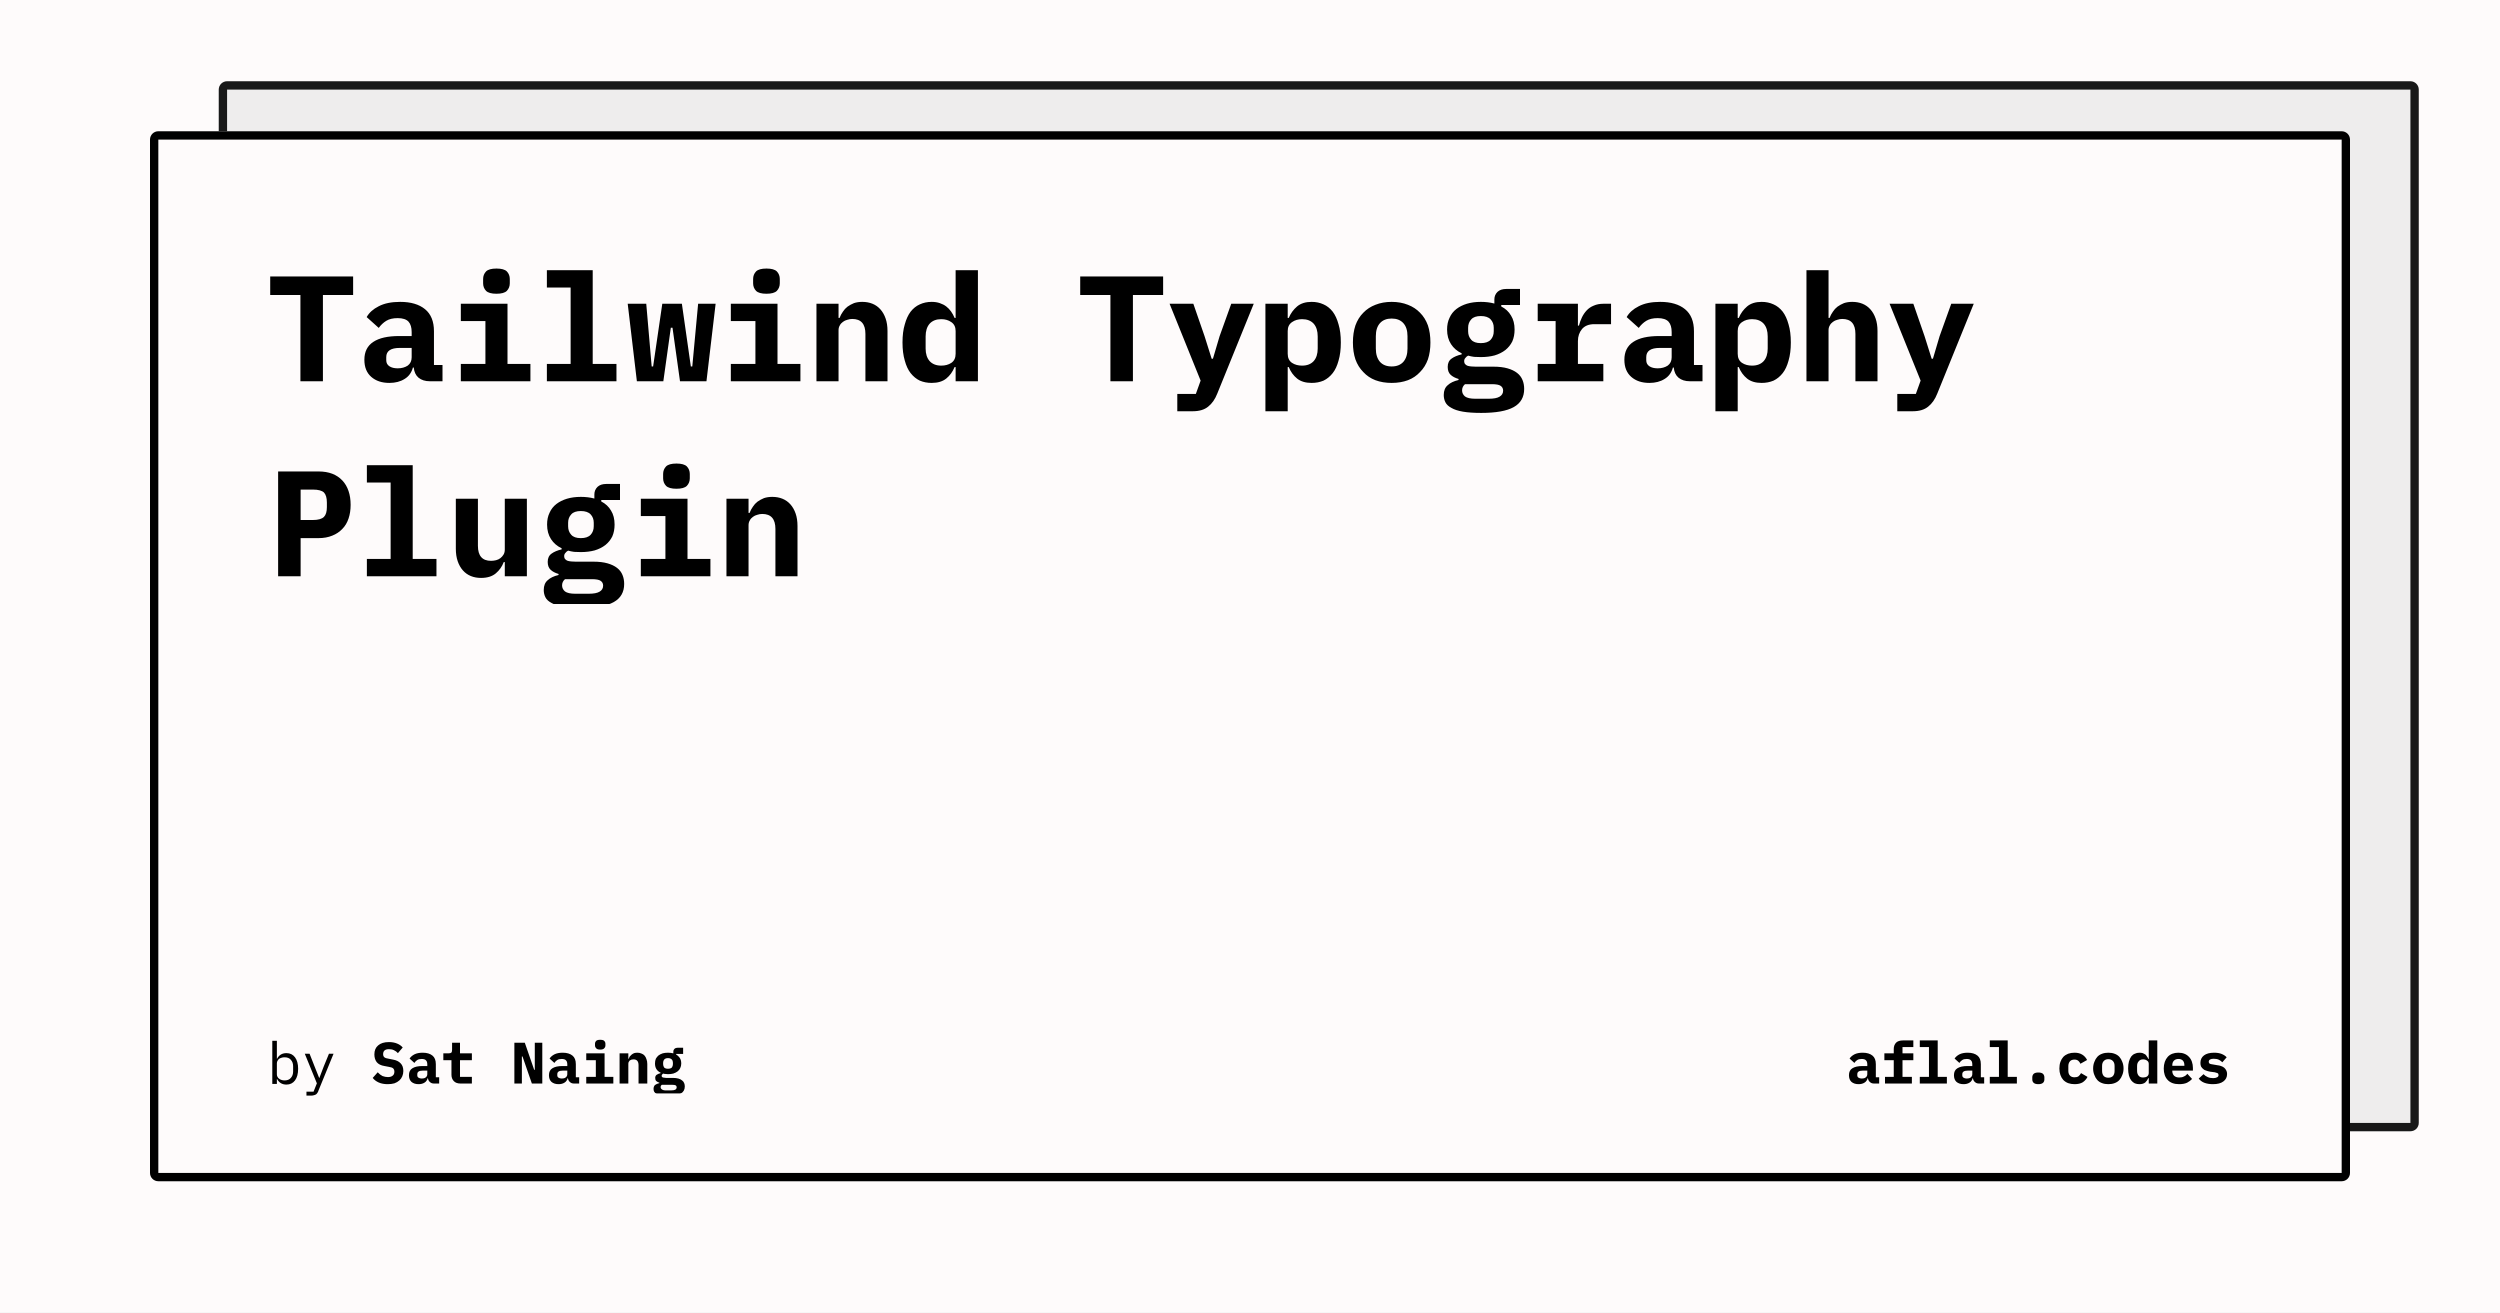
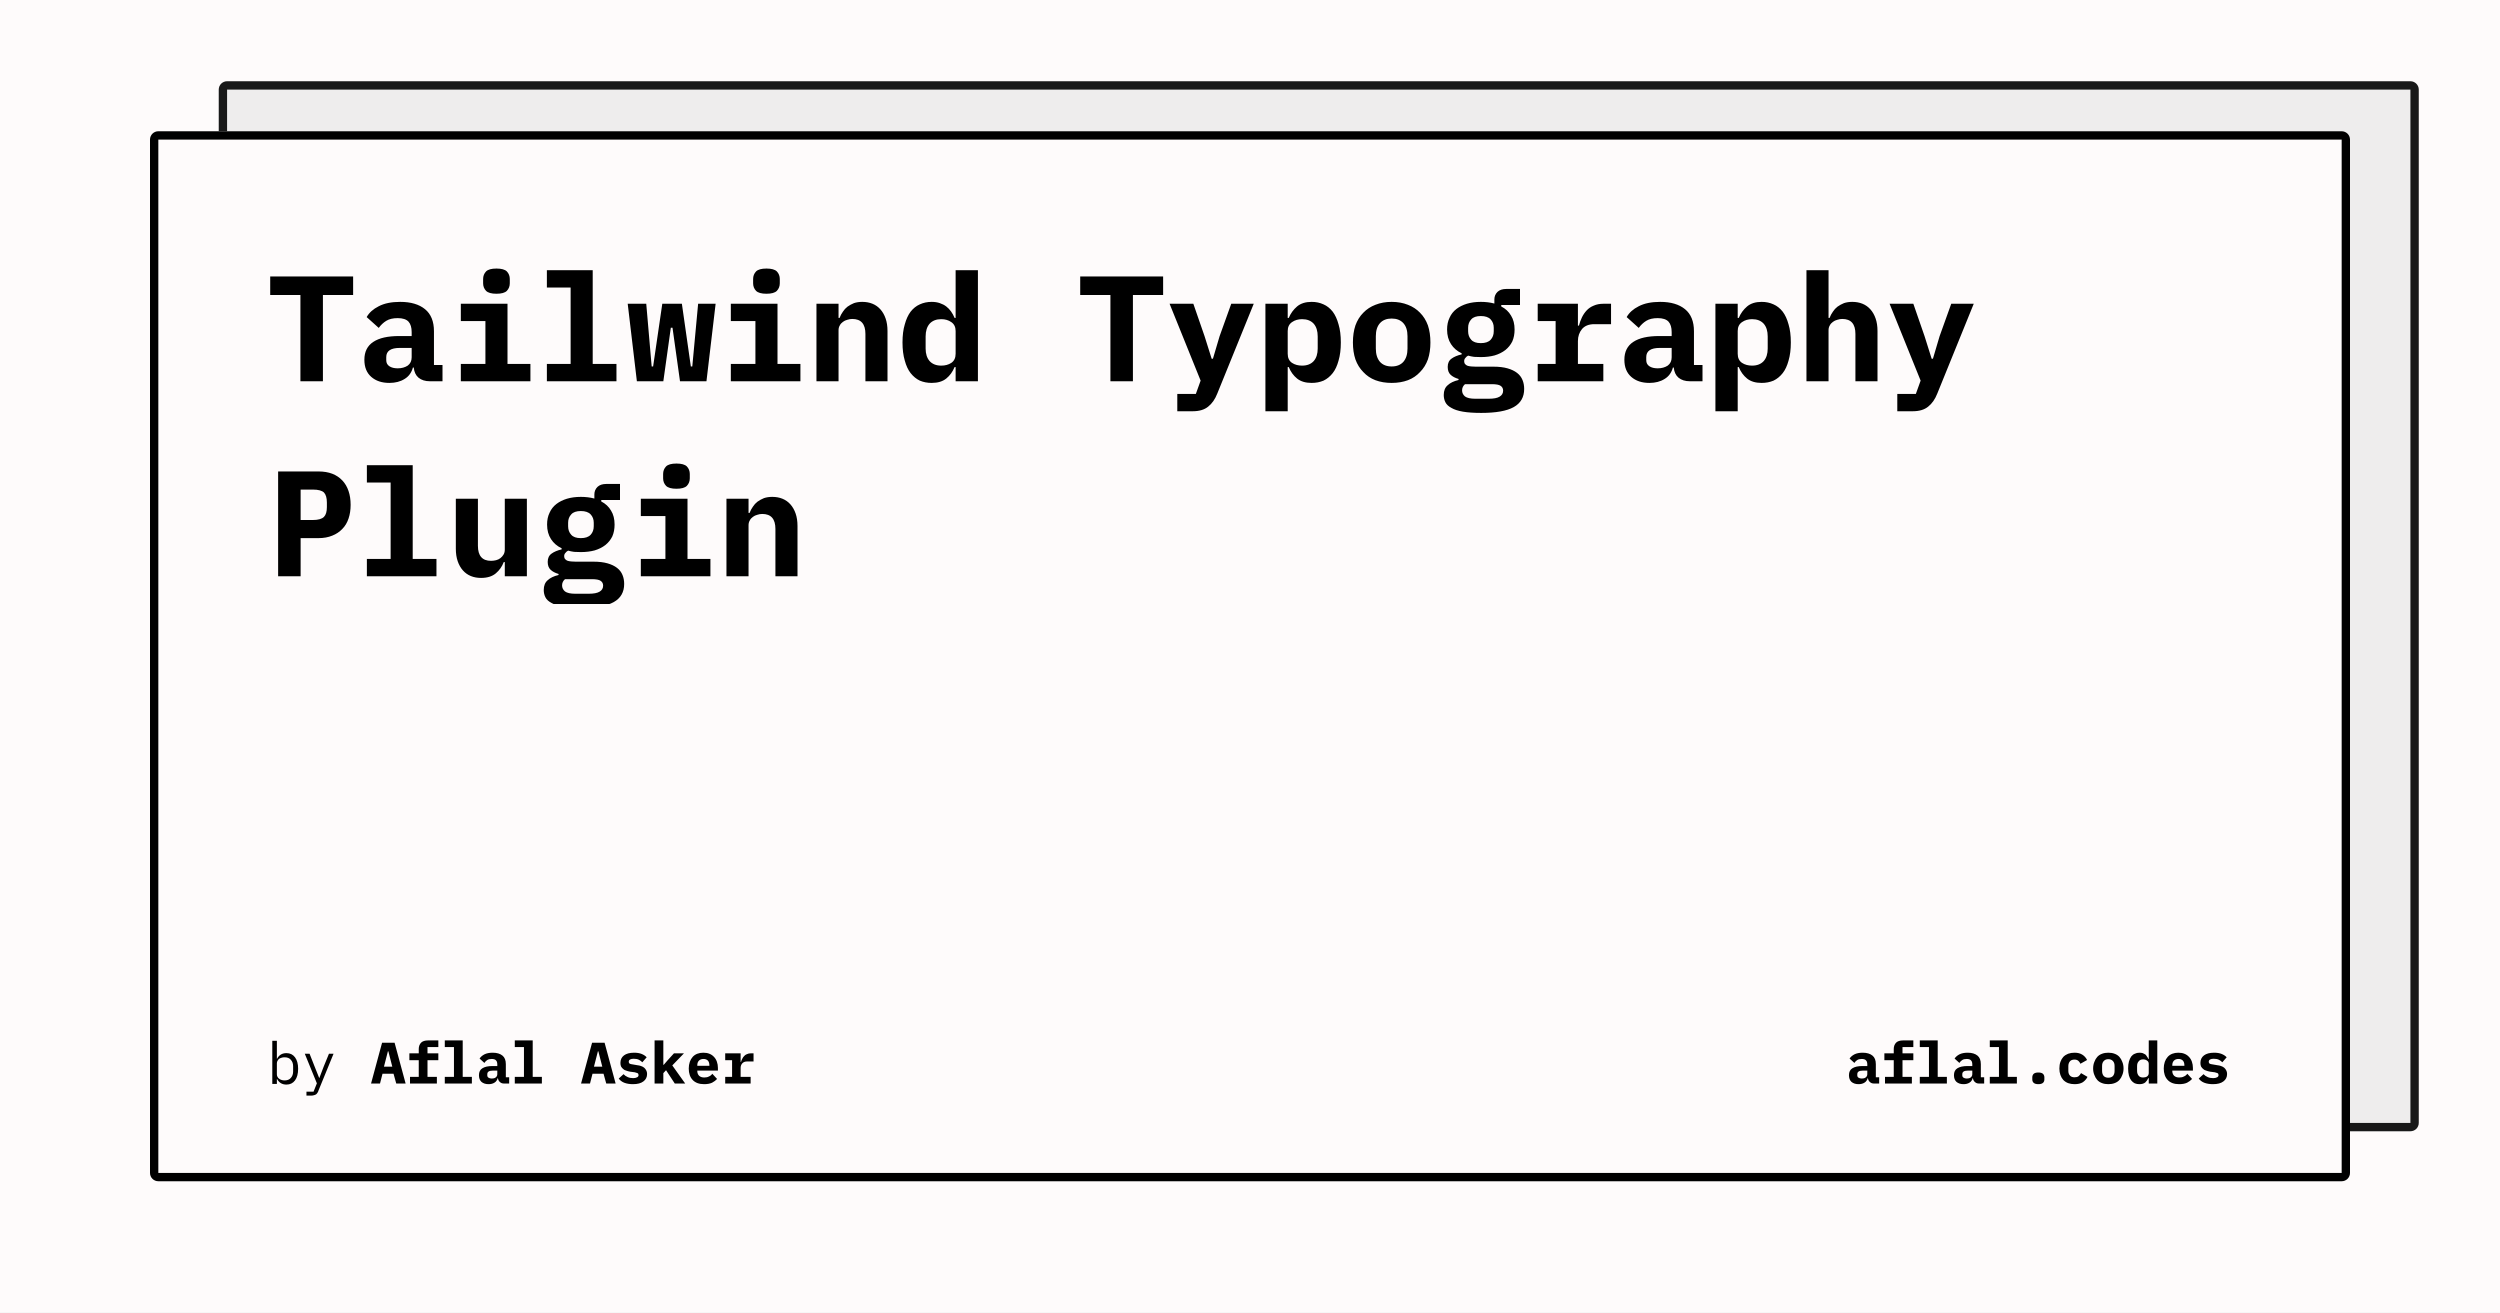
<svg xmlns="http://www.w3.org/2000/svg" width="1200" height="630" viewBox="0 0 1200 630">
  <rect x="0" y="0" width="1200" height="630" fill="#fefbfb" />
  <defs>
    <clipPath id="satori_bc-id-0">
      <path x="105" y="39" width="1056" height="504" d="M109,39 h1048 a4,4 0 0 1 4,4 v496 a4,4 0 0 1 -4,4 h-1048 a4,4 0 0 1 -4,-4 v-496 a4,4 0 0 1 4,-4" />
    </clipPath>
  </defs>
  <g opacity="0.9">
    <path x="105" y="39" width="1056" height="504" fill="#ecebeb" d="M109,39 h1048 a4,4 0 0 1 4,4 v496 a4,4 0 0 1 -4,4 h-1048 a4,4 0 0 1 -4,-4 v-496 a4,4 0 0 1 4,-4" />
    <path width="1056" height="504" clip-path="url(#satori_bc-id-0)" fill="none" stroke="#000" stroke-width="8" d="M106.172,40.172 A4,4 0 0 1 109,39 h1048 a4,4 0 0 1 4,4 v496 a4,4 0 0 1 -4,4 h-1048 a4,4 0 0 1 -4,-4 v-496 A4,4 0 0 1 106.172,40.172" />
  </g>
  <defs>
    <clipPath id="satori_bc-id-1">
      <path x="72" y="63" width="1056" height="504" d="M76,63 h1048 a4,4 0 0 1 4,4 v496 a4,4 0 0 1 -4,4 h-1048 a4,4 0 0 1 -4,-4 v-496 a4,4 0 0 1 4,-4" />
    </clipPath>
  </defs>
  <path x="72" y="63" width="1056" height="504" fill="#fefbfb" d="M76,63 h1048 a4,4 0 0 1 4,4 v496 a4,4 0 0 1 -4,4 h-1048 a4,4 0 0 1 -4,-4 v-496 a4,4 0 0 1 4,-4" />
  <path width="1056" height="504" clip-path="url(#satori_bc-id-1)" fill="none" stroke="#000" stroke-width="8" d="M73.172,64.172 A4,4 0 0 1 76,63 h1048 a4,4 0 0 1 4,4 v496 a4,4 0 0 1 -4,4 h-1048 a4,4 0 0 1 -4,-4 v-496 A4,4 0 0 1 73.172,64.172" />
  <clipPath id="satori_cp-id-1-0-0">
    <rect x="128" y="103" width="944" height="187" />
  </clipPath>
  <mask id="satori_om-id-1-0-0">
    <rect x="128" y="103" width="944" height="187" fill="#fff" />
  </mask>
  <path fill="black" d="M169.5 141.6L155 141.6L155 183.0L144.2 183.0L144.2 141.6L129.7 141.6L129.7 132.7L169.5 132.7L169.5 141.6ZM212.4 183.0L206.3 183.0Q203.0 183.0 200.9 181.3Q198.9 179.6 198.6 176.4L198.6 176.4L198.2 176.4Q197.2 180.1 194.2 181.9Q191.2 183.8 186.9 183.8L186.9 183.8Q181.5 183.8 178.2 180.9Q174.9 178.0 174.9 172.7L174.9 172.7Q174.9 166.9 179.2 164.1Q183.4 161.3 191.6 161.3L191.6 161.3L197.6 161.3L197.6 159.4Q197.6 156.1 196.1 154.4Q194.5 152.7 190.9 152.7L190.9 152.7Q187.5 152.7 185.4 154.0Q183.3 155.3 181.8 157.4L181.8 157.4L176.0 152.2Q177.8 149.0 181.8 147.0Q185.8 144.9 192.1 144.9L192.1 144.9Q199.7 144.9 204.0 148.4Q208.3 151.9 208.3 159.0L208.3 159.0L208.3 175.2L212.4 175.2L212.4 183.0ZM190.9 176.8L190.9 176.8Q193.7 176.8 195.7 175.5Q197.6 174.1 197.6 171.5L197.6 171.5L197.6 167.0L191.9 167.0Q185.4 167.0 185.4 171.4L185.4 171.4L185.4 172.9Q185.4 174.8 186.9 175.8Q188.4 176.8 190.9 176.8ZM238.3 141.0L238.3 141.0Q234.7 141.0 233.3 139.6Q231.9 138.1 231.9 136.0L231.9 136.0L231.9 133.9Q231.9 131.8 233.3 130.3Q234.7 128.9 238.3 128.9L238.3 128.9Q241.9 128.9 243.3 130.3Q244.7 131.8 244.7 133.9L244.7 133.9L244.7 136.0Q244.7 138.1 243.3 139.6Q241.9 141.0 238.3 141.0ZM221.2 183.0L221.2 174.7L233.0 174.7L233.0 154.1L221.2 154.1L221.2 145.8L243.6 145.8L243.6 174.7L254.6 174.7L254.6 183.0L221.2 183.0ZM262.5 183.0L262.5 174.7L273.9 174.7L273.9 138.0L262.5 138.0L262.5 129.7L284.5 129.7L284.5 174.7L295.9 174.7L295.9 183.0L262.5 183.0ZM305.7 183.0L301.3 145.8L310.2 145.8L312.8 175.9L313.5 175.9L317.9 145.8L327.3 145.8L331.6 175.9L332.3 175.9L335.1 145.8L343.5 145.8L339.1 183.0L326.4 183.0L322.8 157.3L322.0 157.3L318.4 183.0L305.7 183.0ZM367.9 141.0L367.9 141.0Q364.3 141.0 362.9 139.6Q361.5 138.1 361.5 136.0L361.5 136.0L361.5 133.9Q361.5 131.8 362.9 130.3Q364.3 128.9 367.9 128.9L367.9 128.9Q371.5 128.9 372.9 130.3Q374.3 131.8 374.3 133.9L374.3 133.9L374.3 136.0Q374.3 138.1 372.9 139.6Q371.5 141.0 367.9 141.0ZM350.8 183.0L350.8 174.7L362.6 174.7L362.6 154.1L350.8 154.1L350.8 145.8L373.2 145.8L373.2 174.7L384.2 174.7L384.2 183.0L350.8 183.0ZM402.5 183.0L391.9 183.0L391.9 145.8L402.5 145.8L402.5 152.6L403.0 152.6Q403.6 151.0 404.6 149.6Q405.5 148.2 406.8 147.2Q408.2 146.2 409.9 145.5Q411.7 144.9 413.9 144.9L413.9 144.9Q416.6 144.9 418.8 145.8Q421.0 146.7 422.6 148.5Q424.2 150.3 425.1 152.9Q426.0 155.5 426.0 158.9L426.0 158.9L426.0 183.0L415.4 183.0L415.4 160.3Q415.4 153.1 409.1 153.1L409.1 153.1Q407.9 153.1 406.7 153.5Q405.5 153.8 404.6 154.5Q403.6 155.2 403.1 156.2Q402.5 157.2 402.5 158.5L402.5 158.5L402.5 183.0ZM458.7 183.0L458.7 176.2L458.2 176.2Q456.8 179.6 454.2 181.7Q451.6 183.8 447.2 183.8L447.2 183.8Q444.1 183.8 441.5 182.7Q439.0 181.5 437.1 179.1Q435.3 176.8 434.3 173.1Q433.2 169.4 433.2 164.4L433.2 164.4Q433.2 159.3 434.3 155.7Q435.3 152.0 437.1 149.6Q439.0 147.2 441.5 146.1Q444.1 144.9 447.2 144.9L447.2 144.9Q449.4 144.9 451.1 145.5Q452.9 146.1 454.2 147.1Q455.5 148.1 456.5 149.5Q457.5 150.9 458.2 152.6L458.2 152.6L458.7 152.6L458.7 129.7L469.4 129.7L469.4 183.0L458.7 183.0ZM451.8 175.5L451.8 175.5Q454.6 175.5 456.6 174.2Q458.7 172.8 458.7 169.8L458.7 169.8L458.7 158.9Q458.7 156.0 456.6 154.6Q454.6 153.2 451.8 153.2L451.8 153.2Q448.2 153.2 446.2 155.4Q444.3 157.6 444.3 161.5L444.3 161.5L444.3 167.3Q444.3 171.1 446.2 173.3Q448.2 175.5 451.8 175.5Z M558.3 141.6L543.8 141.6L543.8 183.0L533 183.0L533 141.6L518.5 141.6L518.5 132.7L558.3 132.7L558.3 141.6ZM585.4 161.4L591.0 145.8L601.8 145.8L584.3 188.9Q582.7 193.0 579.9 195.2Q577.2 197.4 572.5 197.4L572.5 197.4L565.1 197.4L565.1 189.1L574.0 189.1L576.3 182.7L561.4 145.8L572.8 145.8L578.2 161.4L581.6 172.2L582.2 172.2L585.4 161.4ZM607.4 197.4L607.4 145.8L618.1 145.8L618.1 152.6L618.6 152.6Q620.0 149.3 622.6 147.1Q625.2 144.9 629.6 144.9L629.6 144.9Q632.7 144.9 635.3 146.1Q637.8 147.2 639.7 149.6Q641.5 152.0 642.5 155.7Q643.6 159.3 643.6 164.4L643.6 164.4Q643.6 169.4 642.5 173.1Q641.5 176.8 639.7 179.1Q637.8 181.5 635.3 182.7Q632.7 183.8 629.6 183.8L629.6 183.8Q625.2 183.8 622.6 181.7Q620.0 179.6 618.6 176.2L618.6 176.2L618.1 176.2L618.1 197.4L607.4 197.4ZM625.0 175.5L625.0 175.5Q628.6 175.5 630.6 173.3Q632.5 171.1 632.5 167.3L632.5 167.3L632.5 161.5Q632.5 157.6 630.6 155.4Q628.6 153.2 625.0 153.2L625.0 153.2Q622.2 153.2 620.2 154.6Q618.1 156.0 618.1 158.9L618.1 158.9L618.1 169.8Q618.1 172.8 620.2 174.2Q622.2 175.5 625.0 175.5ZM668.0 183.8L668.0 183.8Q663.7 183.8 660.2 182.5Q656.8 181.2 654.4 178.6Q651.9 176.1 650.6 172.5Q649.4 168.9 649.4 164.4L649.4 164.4Q649.4 159.8 650.6 156.2Q651.9 152.6 654.4 150.1Q656.8 147.6 660.2 146.3Q663.7 144.9 668.0 144.9L668.0 144.9Q672.3 144.9 675.8 146.3Q679.2 147.6 681.6 150.1Q684.1 152.6 685.4 156.2Q686.6 159.8 686.6 164.4L686.6 164.4Q686.6 168.9 685.4 172.5Q684.1 176.1 681.6 178.6Q679.2 181.2 675.8 182.5Q672.3 183.8 668.0 183.8ZM668.0 175.9L668.0 175.9Q671.6 175.9 673.6 173.7Q675.6 171.4 675.6 167.3L675.6 167.3L675.6 161.4Q675.6 157.3 673.6 155.1Q671.6 152.9 668.0 152.9L668.0 152.9Q664.4 152.9 662.4 155.1Q660.4 157.3 660.4 161.4L660.4 161.4L660.4 167.3Q660.4 171.4 662.4 173.7Q664.4 175.9 668.0 175.9ZM731.6 186.7L731.6 186.7Q731.6 192.6 726.6 195.4Q721.6 198.2 711.0 198.2L711.0 198.2Q705.7 198.2 702.2 197.6Q698.7 197.0 696.7 195.8Q694.6 194.7 693.8 193.1Q693.0 191.5 693.0 189.6L693.0 189.6Q693.0 186.5 694.9 184.9Q696.7 183.2 700.1 182.4L700.1 182.4L700.1 181.9Q697.7 181.2 696.3 179.9Q694.9 178.6 694.9 176.1L694.9 176.1Q694.9 173.4 696.8 172.1Q698.6 170.8 701.6 170.1L701.6 170.1L701.6 169.6Q698.3 168.0 696.5 165.2Q694.6 162.3 694.6 158.2L694.6 158.2Q694.6 154.9 695.8 152.5Q696.9 150.0 699.1 148.3Q701.2 146.7 704.1 145.8Q707.1 144.9 710.8 144.9L710.8 144.9Q714.3 144.9 717.3 145.7L717.3 145.7L717.3 143.7Q717.3 141.6 718.8 140.1Q720.3 138.7 723.0 138.7L723.0 138.7L729.6 138.7L729.6 146.4L720.6 146.4L720.6 147.1Q723.7 148.7 725.3 151.5Q727.0 154.2 727.0 158.2L727.0 158.2Q727.0 161.4 725.9 163.9Q724.7 166.3 722.6 168.0Q720.4 169.7 717.4 170.6Q714.4 171.4 710.8 171.4L710.8 171.4Q709.1 171.4 707.6 171.3Q706.1 171.1 704.7 170.7L704.7 170.7Q703.9 171.1 703.4 171.8Q702.8 172.4 702.8 173.4L702.8 173.4Q702.8 174.3 703.3 174.8Q703.7 175.3 704.5 175.6Q705.2 175.8 706.2 175.9Q707.2 176.0 708.3 176.0L708.3 176.0L716.8 176.0Q720.8 176.0 723.6 176.8Q726.4 177.6 728.2 179.0Q730.0 180.4 730.8 182.4Q731.6 184.3 731.6 186.7ZM721.5 187.5L721.5 187.5Q721.5 186.0 720.3 185.2Q719.2 184.4 716.0 184.4L716.0 184.4L703.2 184.4Q701.8 185.6 701.8 187.4L701.8 187.4Q701.8 189.1 703.2 190.3Q704.7 191.4 708.2 191.4L708.2 191.4L714.5 191.4Q718.2 191.4 719.8 190.4Q721.5 189.4 721.5 187.5ZM710.8 164.7L710.8 164.7Q714.0 164.7 715.5 163.1Q717.0 161.5 717.0 159.0L717.0 159.0L717.0 157.3Q717.0 154.9 715.5 153.3Q714.0 151.7 710.8 151.7L710.8 151.7Q707.6 151.7 706.2 153.3Q704.7 154.9 704.7 157.3L704.7 157.3L704.7 159.0Q704.7 161.5 706.2 163.1Q707.6 164.7 710.8 164.7ZM738.1 183.0L738.1 174.7L746.7 174.7L746.7 154.1L738.1 154.1L738.1 145.8L757.4 145.8L757.4 156.3L757.9 156.3Q758.4 154.3 759.3 152.4Q760.2 150.5 761.6 149.0Q763.0 147.5 765.0 146.7Q767.0 145.8 769.7 145.8L769.7 145.8L773.3 145.8L773.3 155.6L765.3 155.6Q761.4 155.6 759.4 157.9Q757.4 160.3 757.4 163.7L757.4 163.7L757.4 174.7L769.6 174.7L769.6 183.0L738.1 183.0ZM817.2 183.0L811.1 183.0Q807.8 183.0 805.7 181.3Q803.7 179.6 803.4 176.4L803.4 176.4L803.0 176.4Q802.0 180.1 799.0 181.9Q796.0 183.8 791.7 183.8L791.7 183.8Q786.3 183.8 783.0 180.9Q779.7 178.0 779.7 172.7L779.7 172.7Q779.7 166.9 784.0 164.1Q788.2 161.3 796.4 161.3L796.4 161.3L802.4 161.3L802.4 159.4Q802.4 156.1 800.9 154.4Q799.3 152.7 795.7 152.7L795.7 152.7Q792.3 152.7 790.2 154.0Q788.1 155.3 786.6 157.4L786.6 157.4L780.8 152.2Q782.6 149.0 786.6 147.0Q790.6 144.9 796.9 144.9L796.9 144.9Q804.5 144.9 808.8 148.4Q813.1 151.9 813.1 159.0L813.1 159.0L813.1 175.2L817.2 175.2L817.2 183.0ZM795.7 176.8L795.7 176.8Q798.5 176.8 800.5 175.5Q802.4 174.1 802.4 171.5L802.4 171.5L802.4 167.0L796.7 167.0Q790.2 167.0 790.2 171.4L790.2 171.4L790.2 172.9Q790.2 174.8 791.7 175.8Q793.2 176.8 795.7 176.8ZM823.4 197.4L823.4 145.8L834.1 145.8L834.1 152.6L834.6 152.6Q836.0 149.3 838.6 147.1Q841.2 144.9 845.6 144.9L845.6 144.9Q848.7 144.9 851.3 146.1Q853.8 147.2 855.7 149.6Q857.5 152.0 858.5 155.7Q859.6 159.3 859.6 164.4L859.6 164.4Q859.6 169.4 858.5 173.1Q857.5 176.8 855.7 179.1Q853.8 181.5 851.3 182.7Q848.7 183.8 845.6 183.8L845.6 183.8Q841.2 183.8 838.6 181.7Q836.0 179.6 834.6 176.2L834.6 176.2L834.1 176.2L834.1 197.4L823.4 197.4ZM841.0 175.5L841.0 175.5Q844.6 175.5 846.6 173.3Q848.5 171.1 848.5 167.3L848.5 167.3L848.5 161.5Q848.5 157.6 846.6 155.4Q844.6 153.2 841.0 153.2L841.0 153.2Q838.2 153.2 836.2 154.6Q834.1 156.0 834.1 158.9L834.1 158.9L834.1 169.8Q834.1 172.8 836.2 174.2Q838.2 175.5 841.0 175.5ZM867.1 183.0L867.1 129.7L877.7 129.7L877.7 152.6L878.2 152.6Q878.8 151.0 879.8 149.6Q880.7 148.2 882.0 147.2Q883.4 146.2 885.1 145.5Q886.9 144.9 889.1 144.9L889.1 144.9Q891.8 144.9 894.0 145.8Q896.2 146.7 897.8 148.5Q899.4 150.3 900.3 152.9Q901.2 155.5 901.2 158.9L901.2 158.9L901.2 183.0L890.6 183.0L890.6 160.3Q890.6 153.1 884.3 153.1L884.3 153.1Q883.1 153.1 881.9 153.5Q880.7 153.8 879.8 154.5Q878.8 155.2 878.3 156.2Q877.7 157.2 877.7 158.5L877.7 158.5L877.7 183.0L867.1 183.0ZM931.0 161.4L936.6 145.8L947.4 145.8L929.9 188.9Q928.3 193.0 925.5 195.2Q922.8 197.4 918.1 197.4L918.1 197.4L910.7 197.4L910.7 189.1L919.6 189.1L921.9 182.7L907.0 145.8L918.4 145.8L923.8 161.4L927.2 172.2L927.8 172.2L931.0 161.4Z M144.3 276.6L133.5 276.6L133.5 226.3L152.9 226.3Q156.6 226.3 159.5 227.4Q162.3 228.5 164.3 230.6Q166.3 232.7 167.3 235.7Q168.3 238.6 168.3 242.3L168.3 242.3Q168.3 246.0 167.3 248.9Q166.3 251.9 164.3 253.9Q162.3 256.0 159.5 257.1Q156.6 258.3 152.9 258.3L152.9 258.3L144.3 258.3L144.3 276.6ZM144.3 235.0L144.3 249.6L150.2 249.6Q154.0 249.6 155.5 248.1Q156.9 246.7 156.9 243.4L156.9 243.4L156.9 241.2Q156.9 237.9 155.5 236.4Q154.0 235.0 150.2 235.0L150.2 235.0L144.3 235.0ZM176.1 276.6L176.1 268.3L187.5 268.3L187.5 231.6L176.1 231.6L176.1 223.3L198.1 223.3L198.1 268.3L209.5 268.3L209.5 276.6L176.1 276.6ZM242.3 276.6L242.3 269.8L241.8 269.8Q240.6 273.0 238.0 275.2Q235.4 277.4 230.9 277.4L230.9 277.4Q228.2 277.4 226.0 276.5Q223.8 275.6 222.2 273.8Q220.6 272.0 219.7 269.4Q218.8 266.8 218.8 263.4L218.8 263.4L218.8 239.4L229.4 239.4L229.4 262.0Q229.4 269.2 235.7 269.2L235.7 269.2Q236.9 269.2 238.1 268.9Q239.3 268.6 240.2 267.9Q241.1 267.2 241.7 266.2Q242.3 265.2 242.3 263.8L242.3 263.8L242.3 239.4L252.9 239.4L252.9 276.6L242.3 276.6ZM299.6 280.3L299.6 280.3Q299.6 286.2 294.6 289.0Q289.6 291.8 279.0 291.8L279.0 291.8Q273.7 291.8 270.2 291.2Q266.7 290.6 264.7 289.4Q262.6 288.3 261.8 286.7Q261.0 285.1 261.0 283.2L261.0 283.2Q261.0 280.1 262.9 278.5Q264.7 276.8 268.1 276.0L268.1 276.0L268.1 275.5Q265.7 274.8 264.3 273.5Q262.9 272.2 262.9 269.7L262.9 269.7Q262.9 267.0 264.8 265.7Q266.6 264.4 269.6 263.7L269.6 263.7L269.6 263.2Q266.3 261.6 264.5 258.8Q262.6 255.9 262.6 251.8L262.6 251.8Q262.6 248.5 263.8 246.1Q264.9 243.6 267.1 241.9Q269.2 240.3 272.1 239.4Q275.1 238.5 278.8 238.5L278.8 238.5Q282.3 238.5 285.3 239.3L285.3 239.3L285.3 237.3Q285.3 235.2 286.8 233.7Q288.3 232.3 291.0 232.3L291.0 232.3L297.6 232.3L297.6 240.0L288.6 240.0L288.6 240.7Q291.7 242.3 293.3 245.1Q295.0 247.8 295.0 251.8L295.0 251.8Q295.0 255.0 293.9 257.5Q292.7 259.9 290.6 261.6Q288.4 263.3 285.4 264.2Q282.4 265.0 278.8 265.0L278.8 265.0Q277.1 265.0 275.6 264.9Q274.1 264.7 272.7 264.3L272.7 264.3Q271.9 264.7 271.4 265.4Q270.8 266.0 270.8 267.0L270.8 267.0Q270.8 267.9 271.3 268.4Q271.7 268.9 272.5 269.2Q273.2 269.4 274.2 269.5Q275.2 269.6 276.3 269.6L276.3 269.6L284.8 269.6Q288.8 269.6 291.6 270.4Q294.4 271.2 296.2 272.6Q298.0 274.0 298.8 276.0Q299.6 277.9 299.6 280.3ZM289.5 281.1L289.5 281.1Q289.5 279.6 288.3 278.8Q287.2 278.0 284.0 278.0L284.0 278.0L271.2 278.0Q269.8 279.2 269.8 281.0L269.8 281.0Q269.8 282.7 271.2 283.9Q272.7 285.0 276.2 285.0L276.2 285.0L282.5 285.0Q286.2 285.0 287.8 284.0Q289.5 283.0 289.5 281.1ZM278.8 258.3L278.8 258.3Q282.0 258.3 283.5 256.7Q285.0 255.1 285.0 252.6L285.0 252.6L285.0 250.9Q285.0 248.5 283.5 246.9Q282.0 245.3 278.8 245.3L278.8 245.3Q275.6 245.3 274.2 246.9Q272.7 248.5 272.7 250.9L272.7 250.9L272.7 252.6Q272.7 255.1 274.2 256.7Q275.6 258.3 278.8 258.3ZM324.7 234.6L324.7 234.6Q321.1 234.6 319.7 233.2Q318.3 231.7 318.3 229.6L318.3 229.6L318.3 227.5Q318.3 225.4 319.7 223.9Q321.1 222.5 324.7 222.5L324.7 222.5Q328.3 222.5 329.7 223.9Q331.1 225.4 331.1 227.5L331.1 227.5L331.1 229.6Q331.1 231.7 329.7 233.2Q328.3 234.6 324.7 234.6ZM307.6 276.6L307.6 268.3L319.4 268.3L319.4 247.7L307.6 247.7L307.6 239.4L330.0 239.4L330.0 268.3L341.0 268.3L341.0 276.6L307.6 276.6ZM359.3 276.6L348.7 276.6L348.7 239.4L359.3 239.4L359.3 246.2L359.8 246.2Q360.4 244.6 361.4 243.2Q362.3 241.8 363.6 240.8Q365.0 239.8 366.7 239.1Q368.5 238.5 370.7 238.5L370.7 238.5Q373.4 238.5 375.6 239.4Q377.8 240.3 379.4 242.1Q381.0 243.9 381.9 246.5Q382.8 249.1 382.8 252.5L382.8 252.5L382.8 276.6L372.2 276.6L372.2 253.9Q372.2 246.7 365.9 246.7L365.9 246.7Q364.7 246.7 363.5 247.1Q362.3 247.4 361.4 248.1Q360.4 248.8 359.9 249.8Q359.3 250.8 359.3 252.1L359.3 252.1L359.3 276.6Z " clip-path="url(#satori_cp-id-1-0-0)" mask="url(#satori_om-id-1-0-0)" />
  <path fill="black" d="M130.7 520.3L130.7 499.6L132.9 499.6L132.9 508.2L133.0 508.2Q134.4 505.5 137.5 505.5L137.5 505.5Q140.1 505.5 141.6 507.5Q143.1 509.5 143.1 513.0L143.1 513.0Q143.1 516.6 141.6 518.6Q140.1 520.6 137.5 520.6L137.5 520.6Q134.4 520.6 133.0 517.9L133.0 517.9L132.9 517.9L132.9 520.3L130.7 520.3ZM136.6 518.6L136.6 518.6Q138.6 518.6 139.6 517.4Q140.7 516.2 140.7 514.3L140.7 514.3L140.7 511.8Q140.7 509.9 139.6 508.7Q138.6 507.5 136.6 507.5L136.6 507.5Q135.8 507.5 135.2 507.7Q134.5 507.9 134.0 508.2Q133.5 508.6 133.2 509.2Q132.9 509.7 132.9 510.4L132.9 510.4L132.9 515.7Q132.9 516.4 133.2 516.9Q133.5 517.5 134.0 517.8Q134.5 518.2 135.2 518.4Q135.8 518.6 136.6 518.6ZM155.4 511.9L157.9 505.8L160.1 505.8L152.9 523.4Q152.7 524.1 152.4 524.5Q152.1 525.0 151.7 525.3Q151.2 525.6 150.7 525.7Q150.1 525.9 149.3 525.9L149.3 525.9L147.1 525.9L147.1 524.0L150.5 524.0L152.1 520.0L146.3 505.8L148.6 505.8L151.0 511.9L153.2 517.4L153.3 517.4L155.4 511.9Z " />
  <clipPath id="satori_cp-id-1-0-1-0-2">
-     <rect x="178" y="489" width="151" height="36" />
+     <rect x="178" y="489" width="185" height="36" />
  </clipPath>
  <mask id="satori_om-id-1-0-1-0-2">
-     <rect x="178" y="489" width="151" height="36" fill="#fff" />
+     <rect x="178" y="489" width="185" height="36" fill="#fff" />
  </mask>
-   <path fill="black" d="M186.1 520.4L186.1 520.4Q183.6 520.4 181.8 519.6Q180.0 518.8 178.9 517.4L178.9 517.4L181.3 514.7Q182.4 515.9 183.6 516.5Q184.9 517.0 186.2 517.0L186.2 517.0Q187.7 517.0 188.5 516.3Q189.3 515.7 189.3 514.4L189.3 514.4Q189.3 513.4 188.7 512.8Q188.1 512.3 186.7 512.1L186.7 512.1L184.6 511.7Q182.0 511.3 180.8 509.8Q179.7 508.3 179.7 506.1L179.7 506.1Q179.7 503.3 181.5 501.8Q183.3 500.2 186.7 500.2L186.7 500.2Q188.9 500.2 190.6 500.9Q192.3 501.6 193.3 502.8L193.3 502.8L191.0 505.5Q190.2 504.6 189.1 504.1Q188.1 503.6 186.7 503.6L186.7 503.6Q183.9 503.6 183.9 506.0L183.9 506.0Q183.9 507.0 184.5 507.5Q185.1 508.0 186.6 508.2L186.6 508.2L188.6 508.6Q191.0 509.0 192.3 510.4Q193.6 511.7 193.6 514.1L193.6 514.1Q193.6 515.4 193.1 516.6Q192.6 517.8 191.7 518.6Q190.7 519.5 189.3 520.0Q187.9 520.4 186.1 520.4ZM210.8 520.1L208.4 520.1Q207.1 520.1 206.4 519.4Q205.6 518.8 205.4 517.5L205.4 517.5L205.3 517.5Q204.9 519.0 203.7 519.7Q202.6 520.4 200.9 520.4L200.9 520.4Q198.8 520.4 197.5 519.3Q196.3 518.2 196.3 516.1L196.3 516.1Q196.3 513.8 197.9 512.8Q199.6 511.7 202.8 511.7L202.8 511.7L205.1 511.7L205.1 510.9Q205.1 509.6 204.5 509.0Q203.9 508.3 202.4 508.3L202.4 508.3Q201.1 508.3 200.3 508.8Q199.5 509.3 198.9 510.2L198.9 510.2L196.6 508.1Q197.4 506.9 198.9 506.1Q200.5 505.3 202.9 505.3L202.9 505.3Q205.9 505.3 207.6 506.7Q209.2 508.0 209.2 510.8L209.2 510.8L209.2 517.1L210.8 517.1L210.8 520.1ZM202.5 517.7L202.5 517.7Q203.6 517.7 204.3 517.2Q205.1 516.6 205.1 515.6L205.1 515.6L205.1 513.9L202.9 513.9Q200.3 513.9 200.3 515.6L200.3 515.6L200.3 516.2Q200.3 516.9 200.9 517.3Q201.5 517.7 202.5 517.7ZM226.5 520.1L221.1 520.1Q218.9 520.1 217.8 518.9Q216.7 517.7 216.7 515.9L216.7 515.9L216.7 508.9L212.8 508.9L212.8 505.6L215.3 505.6Q216.2 505.6 216.6 505.3Q217.0 504.9 217.0 503.9L217.0 503.9L217.0 500.5L220.8 500.5L220.8 505.6L226.5 505.6L226.5 508.9L220.8 508.9L220.8 516.9L226.5 516.9L226.5 520.1Z M255.3 520.1L250.8 507.1L250.5 507.1L250.5 520.1L246.9 520.1L246.9 500.5L251.9 500.5L256.4 513.5L256.7 513.5L256.7 500.5L260.3 500.5L260.3 520.1L255.3 520.1ZM278.0 520.1L275.6 520.1Q274.3 520.1 273.6 519.4Q272.8 518.8 272.6 517.5L272.6 517.5L272.5 517.5Q272.1 519.0 270.9 519.7Q269.8 520.4 268.1 520.4L268.1 520.4Q266.0 520.4 264.7 519.3Q263.5 518.2 263.5 516.1L263.5 516.1Q263.5 513.8 265.1 512.8Q266.8 511.7 270.0 511.7L270.0 511.7L272.3 511.7L272.3 510.9Q272.3 509.6 271.7 509.0Q271.1 508.3 269.6 508.3L269.6 508.3Q268.3 508.3 267.5 508.8Q266.7 509.3 266.1 510.2L266.1 510.2L263.8 508.1Q264.6 506.9 266.1 506.1Q267.7 505.3 270.1 505.3L270.1 505.3Q273.1 505.3 274.8 506.7Q276.4 508.0 276.4 510.8L276.4 510.8L276.4 517.1L278.0 517.1L278.0 520.1ZM269.7 517.7L269.7 517.7Q270.8 517.7 271.5 517.2Q272.3 516.6 272.3 515.6L272.3 515.6L272.3 513.9L270.1 513.9Q267.5 513.9 267.5 515.6L267.5 515.6L267.5 516.2Q267.5 516.9 268.1 517.3Q268.7 517.7 269.7 517.7ZM288.1 503.8L288.1 503.8Q286.7 503.8 286.2 503.2Q285.6 502.6 285.6 501.8L285.6 501.8L285.6 501.0Q285.6 500.2 286.2 499.6Q286.7 499.1 288.1 499.1L288.1 499.1Q289.5 499.1 290.0 499.6Q290.6 500.2 290.6 501.0L290.6 501.0L290.6 501.8Q290.6 502.6 290.0 503.2Q289.5 503.8 288.1 503.8ZM281.4 520.1L281.4 516.9L286.0 516.9L286.0 508.9L281.4 508.9L281.4 505.6L290.2 505.6L290.2 516.9L294.4 516.9L294.4 520.1L281.4 520.1ZM301.6 520.1L297.4 520.1L297.4 505.6L301.6 505.6L301.6 508.3L301.7 508.3Q302.0 507.7 302.3 507.1Q302.7 506.6 303.2 506.2Q303.7 505.8 304.4 505.5Q305.1 505.3 306.0 505.3L306.0 505.3Q307.0 505.3 307.9 505.7Q308.8 506.0 309.4 506.7Q310.0 507.4 310.3 508.4Q310.7 509.4 310.7 510.7L310.7 510.7L310.7 520.1L306.5 520.1L306.5 511.3Q306.5 508.5 304.1 508.5L304.1 508.5Q303.6 508.5 303.2 508.6Q302.7 508.8 302.3 509.0Q302.0 509.3 301.8 509.7Q301.6 510.1 301.6 510.6L301.6 510.6L301.6 520.1ZM328.7 521.5L328.7 521.5Q328.7 523.8 326.8 524.9Q324.9 526.0 320.7 526.0L320.7 526.0Q318.6 526.0 317.3 525.8Q316.0 525.6 315.2 525.1Q314.4 524.7 314.0 524.0Q313.7 523.4 313.7 522.7L313.7 522.7Q313.7 521.5 314.4 520.8Q315.2 520.2 316.5 519.9L316.5 519.9L316.5 519.7Q315.6 519.4 315.0 518.9Q314.5 518.4 314.5 517.4L314.5 517.4Q314.5 516.4 315.2 515.9Q315.9 515.4 317.1 515.1L317.1 515.1L317.1 514.9Q315.8 514.3 315.1 513.2Q314.4 512.1 314.4 510.5L314.4 510.5Q314.4 509.2 314.8 508.2Q315.3 507.3 316.1 506.6Q316.9 506.0 318.1 505.6Q319.2 505.3 320.6 505.3L320.6 505.3Q322.0 505.3 323.2 505.6L323.2 505.6L323.2 504.8Q323.2 504.0 323.8 503.4Q324.4 502.9 325.4 502.9L325.4 502.9L327.9 502.9L327.9 505.9L324.5 505.9L324.5 506.1Q325.6 506.8 326.3 507.8Q327.0 508.9 327.0 510.5L327.0 510.5Q327.0 511.7 326.5 512.7Q326.1 513.6 325.2 514.3Q324.4 514.9 323.2 515.3Q322.1 515.6 320.6 515.6L320.6 515.6Q320.0 515.6 319.4 515.5Q318.8 515.5 318.3 515.3L318.3 515.3Q318.0 515.5 317.8 515.8Q317.6 516.0 317.6 516.4L317.6 516.4Q317.6 516.7 317.7 516.9Q317.9 517.1 318.2 517.2Q318.5 517.3 318.9 517.3Q319.3 517.4 319.7 517.4L319.7 517.4L323.0 517.4Q324.5 517.4 325.6 517.7Q326.7 518.0 327.4 518.6Q328.1 519.1 328.4 519.9Q328.7 520.6 328.7 521.5ZM324.8 521.9L324.8 521.9Q324.8 521.3 324.4 521.0Q323.9 520.7 322.6 520.7L322.6 520.7L317.7 520.7Q317.1 521.1 317.1 521.8L317.1 521.8Q317.1 522.5 317.7 522.9Q318.3 523.4 319.7 523.4L319.7 523.4L322.1 523.4Q323.5 523.4 324.2 523.0Q324.8 522.6 324.8 521.9ZM320.6 513.0L320.6 513.0Q321.9 513.0 322.5 512.4Q323.0 511.7 323.0 510.8L323.0 510.8L323.0 510.1Q323.0 509.2 322.5 508.6Q321.9 507.9 320.6 507.9L320.6 507.9Q319.4 507.9 318.8 508.6Q318.3 509.2 318.3 510.1L318.3 510.1L318.3 510.8Q318.3 511.7 318.8 512.4Q319.4 513.0 320.6 513.0Z " clip-path="url(#satori_cp-id-1-0-1-0-2)" mask="url(#satori_om-id-1-0-1-0-2)" />
+   <path fill="black" d="M194.7 520.1L190.2 520.1L188.9 515.4L183.6 515.4L182.4 520.1L178.1 520.1L183.4 500.5L189.4 500.5L194.7 520.1ZM188.3 512.0L186.4 504.6L186.2 504.6L184.3 512.0L188.3 512.0ZM196.8 520.1L196.8 516.9L201.0 516.9L201.0 508.9L196.5 508.9L196.5 505.6L201.0 505.6L201.0 503.5Q201.0 501.7 202.1 500.5Q203.2 499.4 205.5 499.4L205.5 499.4L210.4 499.4L210.4 502.6L205.2 502.6L205.2 505.6L210.4 505.6L210.4 508.9L205.2 508.9L205.2 516.9L209.7 516.9L209.7 520.1L196.8 520.1ZM213.5 520.1L213.5 516.9L217.9 516.9L217.9 502.6L213.5 502.6L213.5 499.4L222.1 499.4L222.1 516.9L226.5 516.9L226.5 520.1L213.5 520.1ZM244.4 520.1L242.0 520.1Q240.7 520.1 240.0 519.4Q239.2 518.8 239.0 517.5L239.0 517.5L238.9 517.5Q238.5 519.0 237.3 519.7Q236.2 520.4 234.5 520.4L234.5 520.4Q232.4 520.4 231.1 519.3Q229.9 518.2 229.9 516.1L229.9 516.1Q229.9 513.8 231.5 512.8Q233.2 511.7 236.4 511.7L236.4 511.7L238.7 511.7L238.7 510.9Q238.7 509.6 238.1 509.0Q237.5 508.3 236.0 508.3L236.0 508.3Q234.7 508.3 233.9 508.8Q233.1 509.3 232.5 510.2L232.5 510.2L230.2 508.1Q231.0 506.9 232.5 506.1Q234.1 505.3 236.5 505.3L236.5 505.3Q239.5 505.3 241.2 506.7Q242.8 508.0 242.8 510.8L242.8 510.8L242.8 517.1L244.4 517.1L244.4 520.1ZM236.1 517.7L236.1 517.7Q237.2 517.7 237.9 517.2Q238.7 516.6 238.7 515.6L238.7 515.6L238.7 513.9L236.5 513.9Q233.9 513.9 233.9 515.6L233.9 515.6L233.9 516.2Q233.9 516.9 234.5 517.3Q235.1 517.7 236.1 517.7ZM247.1 520.1L247.1 516.9L251.5 516.9L251.5 502.6L247.1 502.6L247.1 499.4L255.7 499.4L255.7 516.9L260.1 516.9L260.1 520.1L247.1 520.1Z M295.5 520.1L291.0 520.1L289.7 515.4L284.4 515.4L283.2 520.1L278.9 520.1L284.2 500.5L290.2 500.5L295.5 520.1ZM289.1 512.0L287.2 504.6L287.0 504.6L285.1 512.0L289.1 512.0ZM303.8 520.4L303.8 520.4Q301.4 520.4 299.6 519.7Q297.9 519.0 297.0 517.7L297.0 517.7L299.3 515.6Q300.1 516.5 301.3 517.0Q302.4 517.5 303.9 517.5L303.9 517.5Q305.1 517.5 305.8 517.1Q306.5 516.8 306.5 516.0L306.5 516.0Q306.5 515.4 306.0 515.1Q305.5 514.9 304.7 514.7L304.7 514.7L302.4 514.4Q301.4 514.2 300.6 513.9Q299.7 513.7 299.1 513.1Q298.5 512.6 298.1 511.9Q297.8 511.2 297.8 510.2L297.8 510.2Q297.8 507.9 299.5 506.6Q301.2 505.3 304.4 505.3L304.4 505.3Q306.5 505.3 308.0 505.9Q309.5 506.5 310.4 507.5L310.4 507.5L308.3 509.9Q307.7 509.2 306.7 508.7Q305.7 508.2 304.2 508.2L304.2 508.2Q301.8 508.2 301.8 509.7L301.8 509.7Q301.8 510.3 302.3 510.6Q302.8 510.8 303.6 510.9L303.6 510.9L305.9 511.3Q306.9 511.4 307.7 511.7Q308.6 512.0 309.2 512.5Q309.8 513.0 310.2 513.8Q310.6 514.5 310.6 515.5L310.6 515.5Q310.6 517.8 308.8 519.1Q307.1 520.4 303.8 520.4ZM314.2 520.1L314.2 499.4L318.4 499.4L318.4 511.1L318.6 511.1L320.5 508.9L323.5 505.6L328.3 505.6L322.7 511.4L328.9 520.1L323.9 520.1L319.7 513.7L318.4 515.1L318.4 520.1L314.2 520.1ZM338.0 520.4L338.0 520.4Q334.4 520.4 332.5 518.4Q330.6 516.4 330.6 512.9L330.6 512.9Q330.6 511.2 331.1 509.7Q331.6 508.3 332.5 507.3Q333.4 506.3 334.7 505.8Q336.0 505.3 337.6 505.3L337.6 505.3Q339.3 505.3 340.5 505.8Q341.8 506.3 342.7 507.3Q343.6 508.2 344.1 509.6Q344.6 511.0 344.6 512.6L344.6 512.6L344.6 513.9L334.7 513.9L334.7 514.1Q334.7 515.5 335.6 516.4Q336.5 517.2 338.1 517.2L338.1 517.2Q339.4 517.2 340.3 516.7Q341.3 516.3 341.9 515.4L341.9 515.4L344.2 517.9Q343.3 518.9 341.8 519.7Q340.3 520.4 338.0 520.4ZM337.7 508.3L337.7 508.3Q336.3 508.3 335.5 509.1Q334.7 509.9 334.7 511.3L334.7 511.3L334.7 511.6L340.5 511.6L340.5 511.3Q340.5 509.9 339.8 509.1Q339.0 508.3 337.7 508.3ZM348.1 520.1L348.1 516.9L351.4 516.9L351.4 508.9L348.1 508.9L348.1 505.6L355.5 505.6L355.5 509.7L355.7 509.7Q355.9 508.9 356.3 508.2Q356.6 507.5 357.2 506.9Q357.7 506.3 358.5 506.0Q359.3 505.6 360.4 505.6L360.4 505.6L361.7 505.6L361.7 509.5L358.7 509.5Q357.1 509.5 356.3 510.4Q355.5 511.3 355.5 512.6L355.5 512.6L355.5 516.9L360.3 516.9L360.3 520.1L348.1 520.1Z " clip-path="url(#satori_cp-id-1-0-1-0-2)" mask="url(#satori_om-id-1-0-1-0-2)" />
  <clipPath id="satori_cp-id-1-0-1-1">
    <rect x="886" y="489" width="185" height="36" />
  </clipPath>
  <mask id="satori_om-id-1-0-1-1">
    <rect x="886" y="489" width="185" height="36" fill="#fff" />
  </mask>
  <path fill="black" d="M902.0 520.1L899.6 520.1Q898.3 520.1 897.6 519.4Q896.8 518.8 896.6 517.5L896.6 517.5L896.5 517.5Q896.1 519.0 894.9 519.7Q893.8 520.4 892.1 520.4L892.1 520.4Q890.0 520.4 888.7 519.3Q887.5 518.2 887.5 516.1L887.5 516.1Q887.5 513.8 889.1 512.8Q890.8 511.7 894.0 511.7L894.0 511.7L896.3 511.7L896.3 510.9Q896.3 509.6 895.7 509.0Q895.1 508.3 893.6 508.3L893.6 508.3Q892.3 508.3 891.5 508.8Q890.7 509.3 890.1 510.2L890.1 510.2L887.8 508.1Q888.6 506.9 890.1 506.1Q891.7 505.3 894.1 505.3L894.1 505.3Q897.1 505.3 898.8 506.7Q900.4 508.0 900.4 510.8L900.4 510.8L900.4 517.1L902.0 517.1L902.0 520.1ZM893.7 517.7L893.7 517.7Q894.8 517.7 895.5 517.2Q896.3 516.6 896.3 515.6L896.3 515.6L896.3 513.9L894.1 513.9Q891.5 513.9 891.5 515.6L891.5 515.6L891.5 516.2Q891.5 516.9 892.1 517.3Q892.7 517.7 893.7 517.7ZM904.8 520.1L904.8 516.9L909.0 516.9L909.0 508.9L904.5 508.9L904.5 505.6L909.0 505.6L909.0 503.5Q909.0 501.7 910.1 500.5Q911.2 499.4 913.5 499.4L913.5 499.4L918.4 499.4L918.4 502.6L913.2 502.6L913.2 505.6L918.4 505.6L918.4 508.9L913.2 508.9L913.2 516.9L917.7 516.9L917.7 520.1L904.8 520.1ZM921.5 520.1L921.5 516.9L925.9 516.9L925.9 502.6L921.5 502.6L921.5 499.4L930.1 499.4L930.1 516.9L934.5 516.9L934.5 520.1L921.5 520.1ZM952.4 520.1L950.0 520.1Q948.7 520.1 948.0 519.4Q947.2 518.8 947.0 517.5L947.0 517.5L946.9 517.5Q946.5 519.0 945.3 519.7Q944.2 520.4 942.5 520.4L942.5 520.4Q940.4 520.4 939.1 519.3Q937.9 518.2 937.9 516.1L937.9 516.1Q937.9 513.8 939.5 512.8Q941.2 511.7 944.4 511.7L944.4 511.7L946.7 511.7L946.7 510.9Q946.7 509.6 946.1 509.0Q945.5 508.3 944.0 508.3L944.0 508.3Q942.7 508.3 941.9 508.8Q941.1 509.3 940.5 510.2L940.5 510.2L938.2 508.1Q939.0 506.9 940.5 506.1Q942.1 505.3 944.5 505.3L944.5 505.3Q947.5 505.3 949.2 506.7Q950.8 508.0 950.8 510.8L950.8 510.8L950.8 517.1L952.4 517.1L952.4 520.1ZM944.1 517.7L944.1 517.7Q945.2 517.7 945.9 517.2Q946.7 516.6 946.7 515.6L946.7 515.6L946.7 513.9L944.5 513.9Q941.9 513.9 941.9 515.6L941.9 515.6L941.9 516.2Q941.9 516.9 942.5 517.3Q943.1 517.7 944.1 517.7ZM955.1 520.1L955.1 516.9L959.5 516.9L959.5 502.6L955.1 502.6L955.1 499.4L963.7 499.4L963.7 516.9L968.1 516.9L968.1 520.1L955.1 520.1ZM978.4 520.4L978.4 520.4Q976.8 520.4 976.1 519.7Q975.5 519.1 975.5 518.1L975.5 518.1L975.5 517.1Q975.5 516.2 976.1 515.5Q976.8 514.8 978.4 514.8L978.4 514.8Q980.0 514.8 980.7 515.5Q981.3 516.2 981.3 517.1L981.3 517.1L981.3 518.1Q981.3 519.1 980.7 519.7Q980.0 520.4 978.4 520.4ZM995.8 520.4L995.8 520.4Q994.1 520.4 992.7 519.9Q991.4 519.4 990.4 518.4Q989.5 517.4 989.0 516.0Q988.5 514.6 988.5 512.9L988.5 512.9Q988.5 511.1 989.0 509.7Q989.5 508.3 990.4 507.3Q991.4 506.3 992.7 505.8Q994.1 505.3 995.8 505.3L995.8 505.3Q998.1 505.3 999.6 506.3Q1001.0 507.2 1001.8 508.8L1001.8 508.8L998.6 510.6Q998.2 509.7 997.6 509.2Q996.9 508.6 995.8 508.6L995.8 508.6Q994.3 508.6 993.6 509.4Q992.8 510.3 992.8 511.7L992.8 511.7L992.8 514.0Q992.8 515.5 993.6 516.3Q994.3 517.1 995.8 517.1L995.8 517.1Q997.0 517.1 997.7 516.6Q998.4 516.0 998.9 515.1L998.9 515.1L1002.0 516.9Q1001.2 518.5 999.7 519.5Q998.2 520.4 995.8 520.4ZM1012.0 520.4L1012.0 520.4Q1010.3 520.4 1009.0 519.9Q1007.6 519.4 1006.7 518.4Q1005.8 517.4 1005.3 516.0Q1004.7 514.6 1004.7 512.9L1004.7 512.9Q1004.7 511.1 1005.3 509.7Q1005.8 508.3 1006.7 507.3Q1007.6 506.3 1009.0 505.8Q1010.3 505.3 1012.0 505.3L1012.0 505.3Q1013.7 505.3 1015.0 505.8Q1016.4 506.3 1017.3 507.3Q1018.2 508.3 1018.7 509.7Q1019.3 511.1 1019.3 512.9L1019.3 512.9Q1019.3 514.6 1018.7 516.0Q1018.2 517.4 1017.3 518.4Q1016.4 519.4 1015.0 519.9Q1013.7 520.4 1012.0 520.4ZM1012.0 517.3L1012.0 517.3Q1013.4 517.3 1014.2 516.5Q1015.0 515.6 1015.0 514.0L1015.0 514.0L1015.0 511.7Q1015.0 510.1 1014.2 509.3Q1013.4 508.4 1012.0 508.4L1012.0 508.4Q1010.6 508.4 1009.8 509.3Q1009.0 510.1 1009.0 511.7L1009.0 511.7L1009.0 514.0Q1009.0 515.6 1009.8 516.5Q1010.6 517.3 1012.0 517.3ZM1031.4 520.1L1031.4 517.5L1031.2 517.5Q1030.6 518.8 1029.7 519.6Q1028.7 520.4 1026.9 520.4L1026.9 520.4Q1025.7 520.4 1024.7 520.0Q1023.7 519.5 1023.0 518.6Q1022.3 517.7 1021.9 516.3Q1021.5 514.8 1021.5 512.9L1021.5 512.9Q1021.5 510.9 1021.9 509.5Q1022.3 508.1 1023.0 507.1Q1023.7 506.2 1024.7 505.8Q1025.7 505.3 1026.9 505.3L1026.9 505.3Q1027.8 505.3 1028.5 505.5Q1029.1 505.8 1029.7 506.1Q1030.2 506.5 1030.5 507.1Q1030.9 507.6 1031.2 508.3L1031.2 508.3L1031.4 508.3L1031.4 499.4L1035.5 499.4L1035.5 520.1L1031.4 520.1ZM1028.7 517.2L1028.7 517.2Q1029.8 517.2 1030.6 516.7Q1031.4 516.1 1031.4 515.0L1031.4 515.0L1031.4 510.7Q1031.4 509.6 1030.6 509.1Q1029.8 508.5 1028.7 508.5L1028.7 508.5Q1027.3 508.5 1026.6 509.4Q1025.8 510.2 1025.8 511.7L1025.8 511.7L1025.8 514.0Q1025.8 515.5 1026.6 516.4Q1027.3 517.2 1028.7 517.2ZM1046.0 520.4L1046.0 520.4Q1042.4 520.4 1040.5 518.4Q1038.6 516.4 1038.6 512.9L1038.6 512.9Q1038.6 511.2 1039.1 509.7Q1039.6 508.3 1040.5 507.3Q1041.4 506.3 1042.7 505.8Q1044.0 505.3 1045.6 505.3L1045.6 505.3Q1047.3 505.3 1048.5 505.8Q1049.8 506.3 1050.7 507.3Q1051.6 508.2 1052.1 509.6Q1052.6 511.0 1052.6 512.6L1052.6 512.6L1052.6 513.9L1042.7 513.9L1042.7 514.1Q1042.7 515.5 1043.6 516.4Q1044.5 517.2 1046.1 517.2L1046.1 517.2Q1047.4 517.2 1048.3 516.7Q1049.3 516.3 1049.9 515.4L1049.9 515.4L1052.2 517.9Q1051.3 518.9 1049.8 519.7Q1048.3 520.4 1046.0 520.4ZM1045.7 508.3L1045.7 508.3Q1044.3 508.3 1043.5 509.1Q1042.7 509.9 1042.7 511.3L1042.7 511.3L1042.7 511.6L1048.5 511.6L1048.5 511.3Q1048.5 509.9 1047.8 509.1Q1047.0 508.3 1045.7 508.3ZM1062.2 520.4L1062.2 520.4Q1059.8 520.4 1058.0 519.7Q1056.3 519.0 1055.4 517.7L1055.4 517.7L1057.7 515.6Q1058.5 516.5 1059.7 517.0Q1060.8 517.5 1062.3 517.5L1062.3 517.5Q1063.5 517.5 1064.2 517.1Q1064.9 516.8 1064.9 516.0L1064.9 516.0Q1064.9 515.4 1064.4 515.1Q1063.9 514.9 1063.1 514.7L1063.1 514.7L1060.8 514.4Q1059.8 514.2 1059.0 513.9Q1058.1 513.7 1057.5 513.1Q1056.9 512.6 1056.5 511.9Q1056.2 511.2 1056.2 510.2L1056.2 510.2Q1056.2 507.9 1057.9 506.6Q1059.6 505.3 1062.8 505.3L1062.8 505.3Q1064.9 505.3 1066.4 505.9Q1067.9 506.5 1068.8 507.5L1068.8 507.5L1066.7 509.9Q1066.1 509.2 1065.1 508.7Q1064.1 508.2 1062.6 508.2L1062.6 508.2Q1060.2 508.2 1060.2 509.7L1060.2 509.7Q1060.2 510.3 1060.7 510.6Q1061.2 510.8 1062.0 510.9L1062.0 510.9L1064.3 511.3Q1065.3 511.4 1066.1 511.7Q1067.0 512.0 1067.6 512.5Q1068.2 513.0 1068.6 513.8Q1069.0 514.5 1069.0 515.5L1069.0 515.5Q1069.0 517.8 1067.2 519.1Q1065.5 520.4 1062.2 520.4Z " clip-path="url(#satori_cp-id-1-0-1-1)" mask="url(#satori_om-id-1-0-1-1)" />
</svg>
